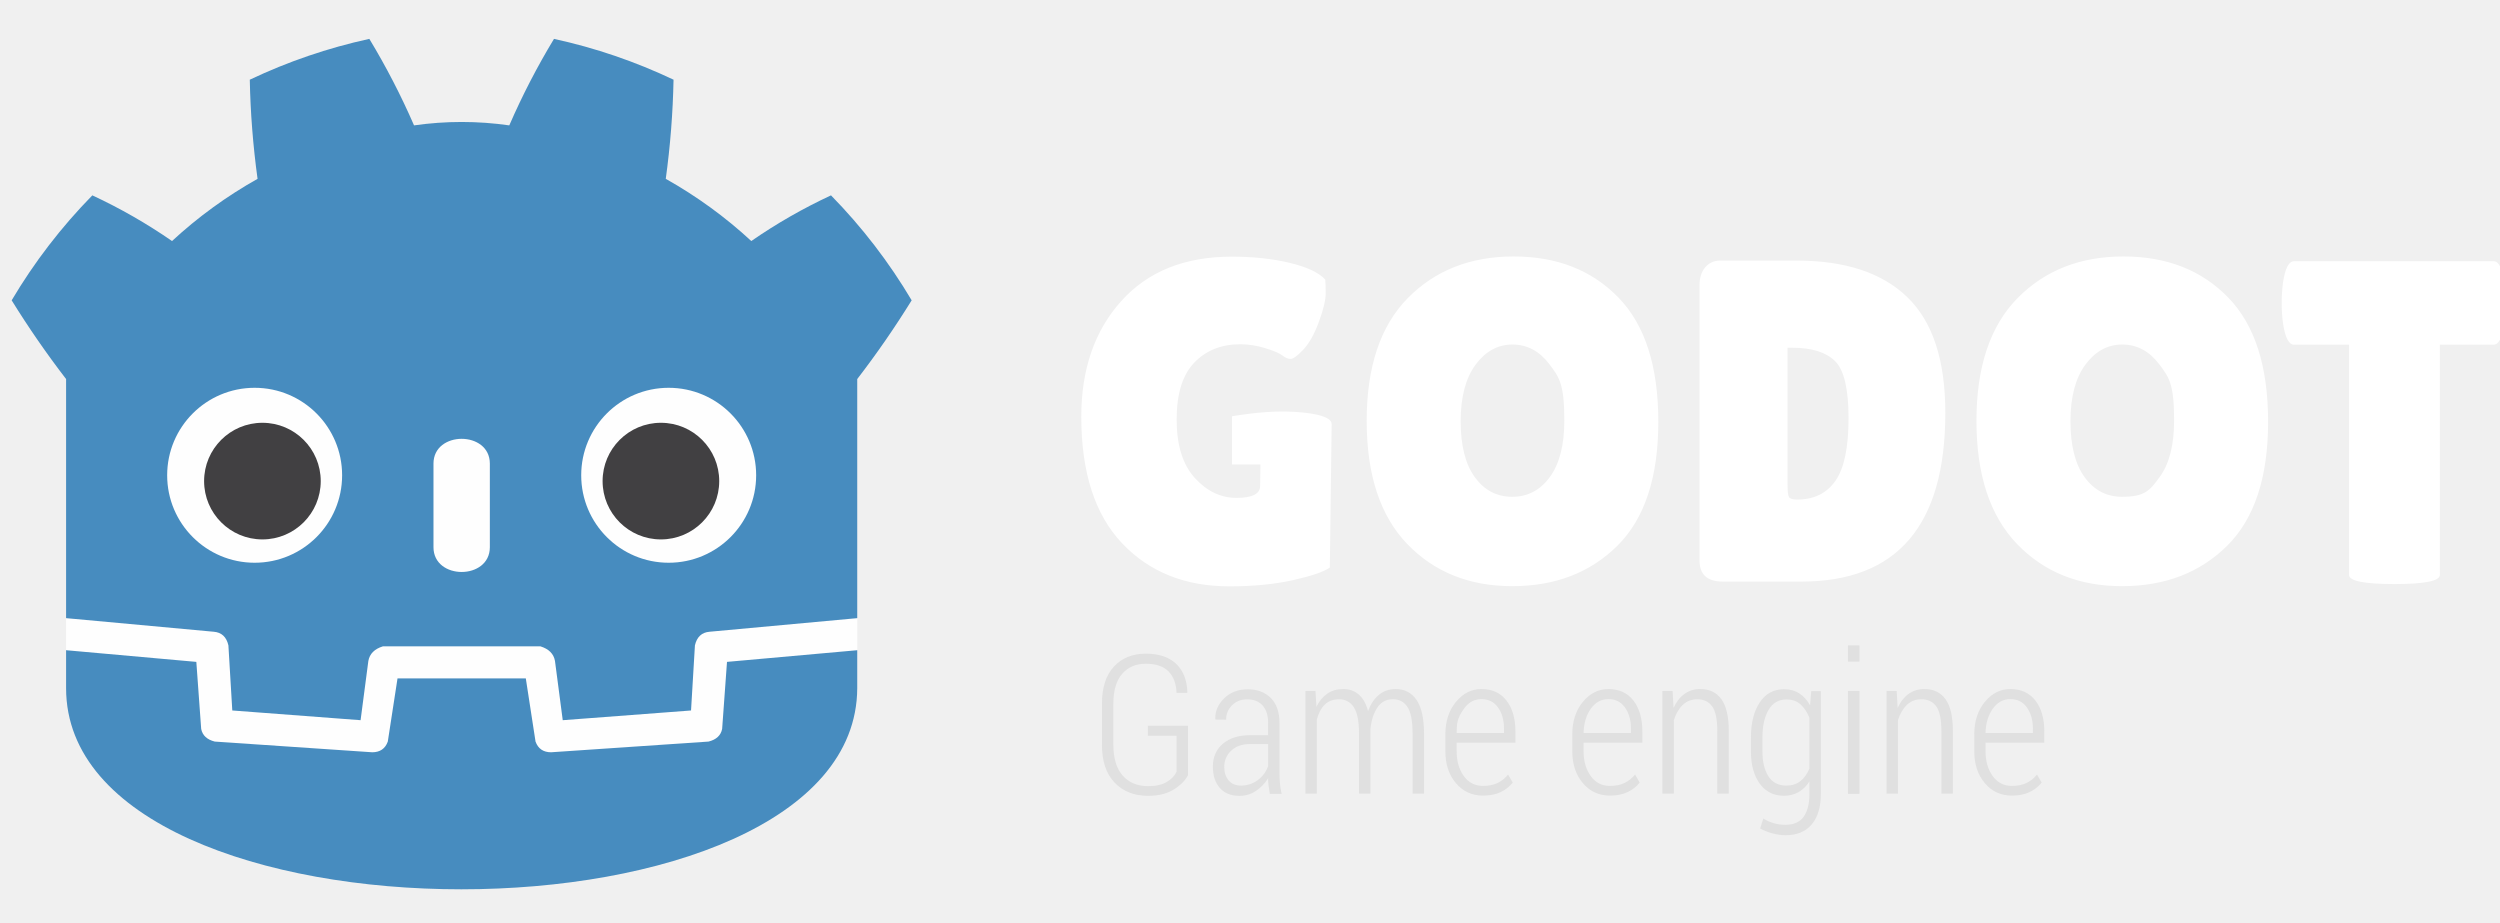
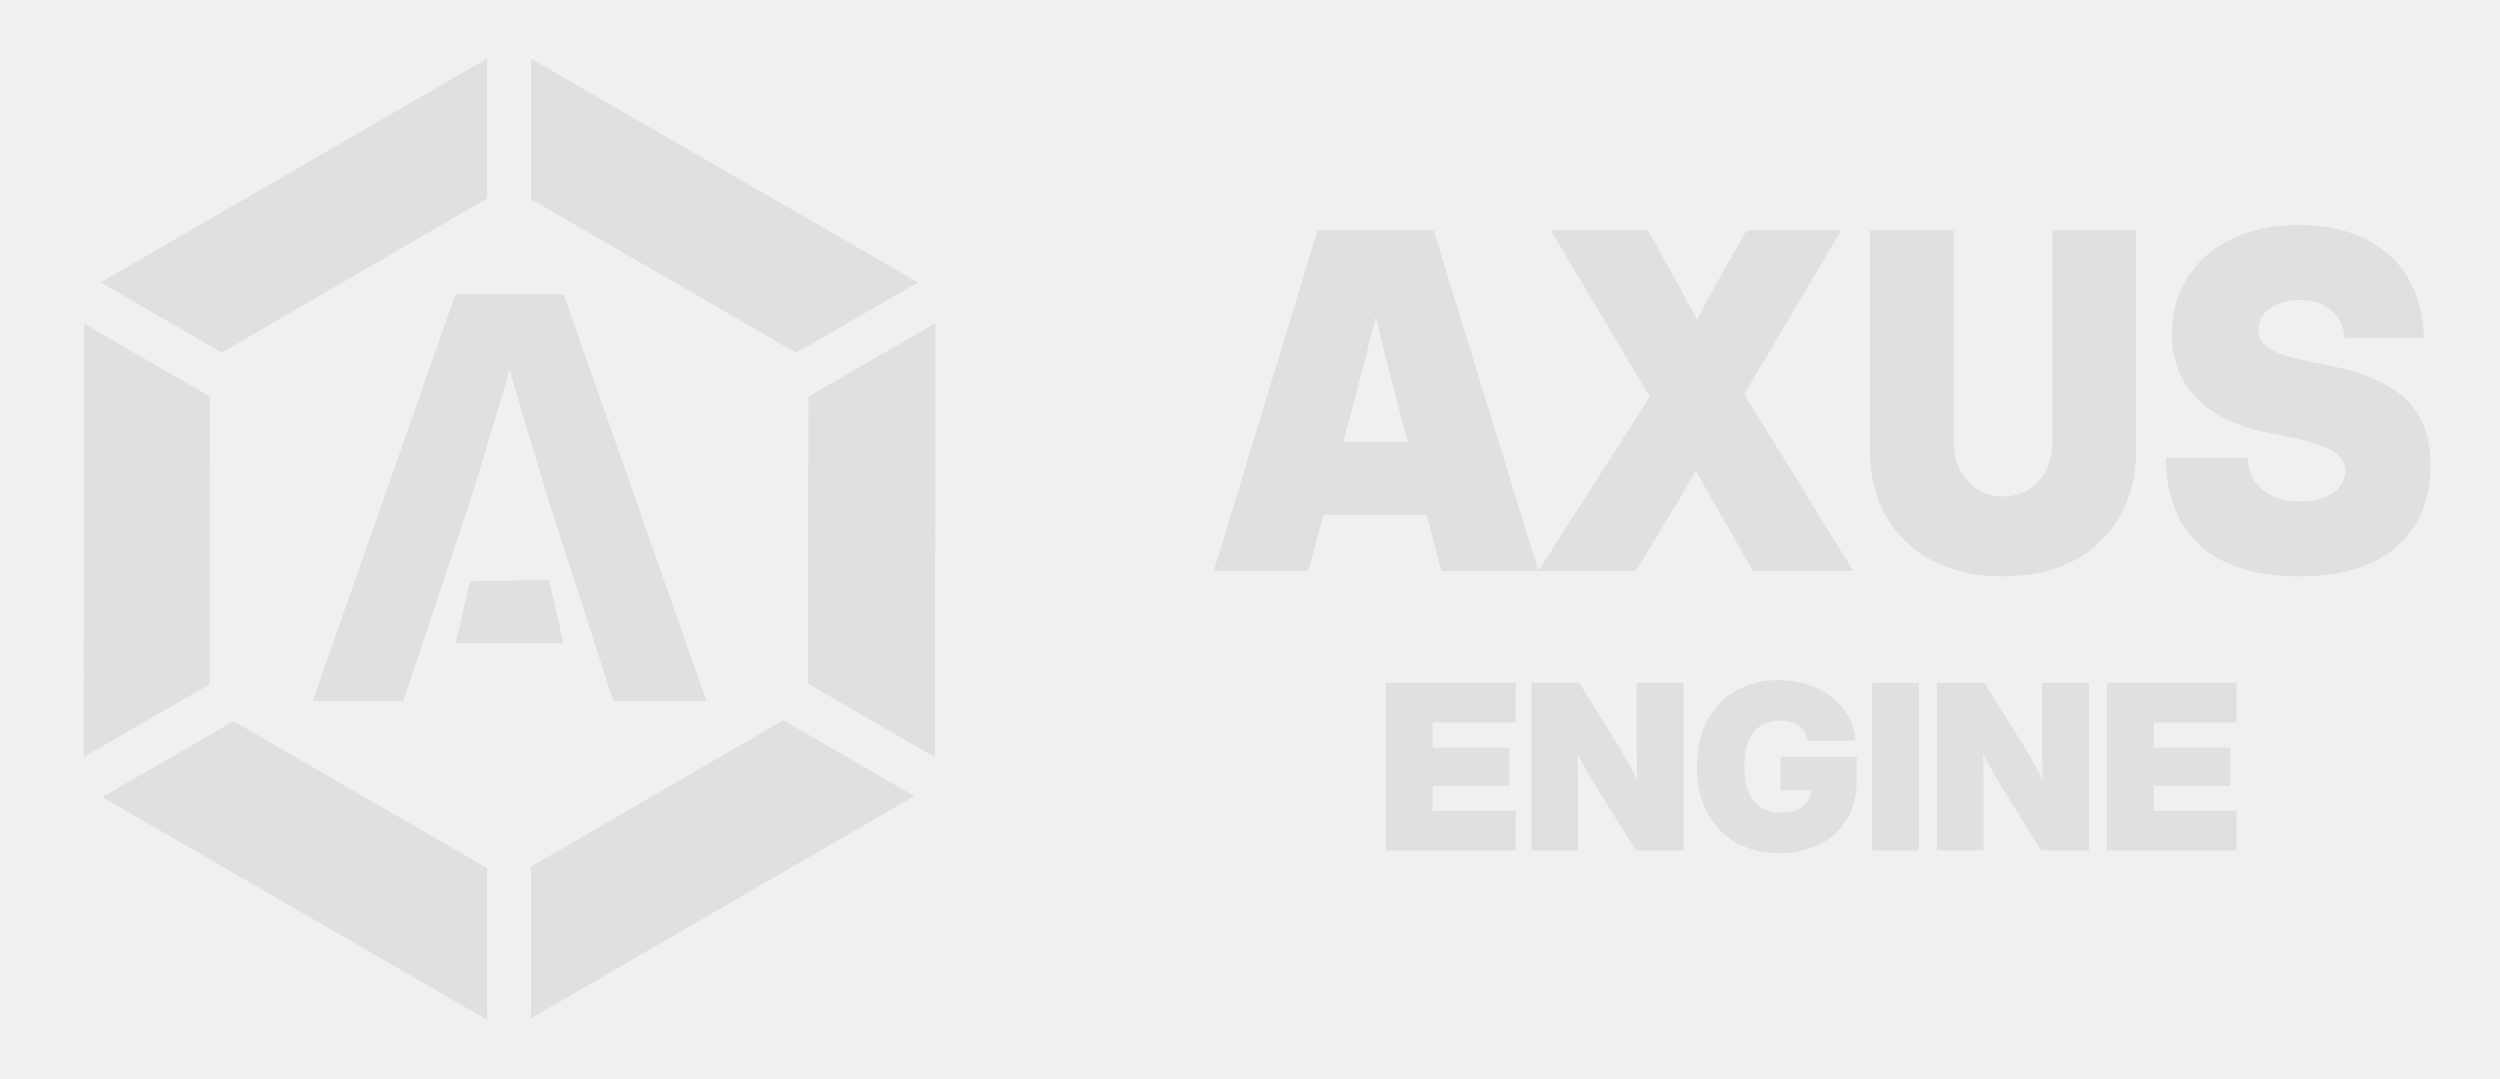
- <svg xmlns="http://www.w3.org/2000/svg" width="187" height="69">
-   <path fill="#fff" d="M96.116 30.781c-1.847-.029-3.96.356-3.96.356v3.605h2.125l-.024 1.606q0 .893-1.767.894-1.767-.001-3.12-1.493-1.358-1.495-1.356-4.372 0-2.884 1.32-4.255 1.32-1.372 3.448-1.372a6.3 6.3 0 0 1 1.852.292q.96.291 1.287.546c.217.176.422.258.618.258q.29.002.94-.685.654-.687 1.169-2.074c.342-.929.514-1.64.514-2.145 0-.501-.011-.847-.034-1.029q-.72-.788-2.66-1.252-1.936-.464-4.338-.463-5.282 0-8.265 3.327-2.986 3.328-2.985 8.644 0 6.244 3.051 9.467 3.055 3.224 8.028 3.223 2.674 0 4.75-.463 2.075-.462 2.762-.943l.137-10.734c0-.623-1.646-.906-3.492-.938m17.018-5.01q-1.645 0-2.762 1.509-1.114 1.509-1.114 4.234 0 2.73 1.064 4.186 1.063 1.46 2.795 1.46t2.812-1.478q1.081-1.473 1.082-4.218c.001-2.745-.373-3.237-1.116-4.22q-1.114-1.473-2.761-1.473m-.017 18.074q-4.819 0-7.856-3.153-3.033-3.156-3.033-9.21 0-6.056 3.068-9.178 3.07-3.12 7.924-3.12 4.854-.002 7.837 3.072c1.991 2.045 2.985 5.146 2.985 9.294q0 6.224-3.053 9.263-3.053 3.032-7.872 3.032M133.71 26.01v10.26q0 .717.104.907.103.189.616.189 1.888 0 2.865-1.408.978-1.404.976-4.68-.001-3.278-1.01-4.27-1.013-.996-3.208-.998zm-6.585 15.917V21.348q-.001-.858.43-1.359.427-.496 1.114-.497h5.728q5.454.001 8.281 2.747 2.832 2.742 2.832 8.642 0 12.622-10.772 12.622h-5.864q-1.749.001-1.75-1.577m31.623-16.155q-1.648 0-2.763 1.509-1.113 1.509-1.113 4.234 0 2.73 1.063 4.186 1.062 1.46 2.795 1.46c1.733 0 2.093-.492 2.813-1.478q1.08-1.473 1.081-4.218c.001-2.745-.372-3.237-1.115-4.22q-1.114-1.473-2.761-1.473m-.018 18.074q-4.819 0-7.854-3.153-3.036-3.156-3.036-9.21 0-6.056 3.069-9.178 3.07-3.12 7.925-3.12 4.853-.002 7.837 3.072c1.99 2.045 2.984 5.146 2.984 9.294q0 6.224-3.053 9.263-3.053 3.032-7.872 3.032m23.773-.842c0 .454-1.13.685-3.395.685q-3.396-.001-3.397-.685v-17.22h-4.115q-.584.001-.823-1.58a11 11 0 0 1-.101-1.542q-.001-.787.1-1.543c.16-1.05.435-1.58.824-1.58h14.92q.584.002.825 1.58a11.6 11.6 0 0 1 0 3.086q-.242 1.58-.824 1.579h-4.014z" />
-   <path fill="#e0e0e0" d="M88.866 57.973q-.284.585-1.048 1.069-.764.486-1.942.486-1.554.002-2.503-.987-.946-.983-.947-2.833v-3.073q0-1.808.895-2.776c.596-.64 1.395-.966 2.392-.966q1.462.002 2.265.764.8.765.837 2.128l-.013.04h-.796q-.041-1.042-.61-1.612-.568-.565-1.683-.566-1.128 0-1.782.765-.652.762-.651 2.215v3.091q0 1.507.702 2.3.701.785 1.894.785.873.001 1.398-.313.526-.312.732-.763v-2.692h-2.144v-.748h3.004zm3.95.789q.708.001 1.26-.406.55-.41.777-1.04v-1.661H93.49q-.87 0-1.393.493a1.6 1.6 0 0 0-.522 1.22q0 .616.327 1.006.327.389.915.388m2.165.62a20 20 0 0 1-.097-.652 4 4 0 0 1-.03-.518 3 3 0 0 1-.906.945q-.555.374-1.238.373-.952 0-1.47-.591-.517-.594-.518-1.603 0-1.07.751-1.707.753-.636 2.038-.636h1.342v-.943q-.001-.815-.41-1.28-.415-.457-1.152-.459-.687 0-1.133.441a1.46 1.46 0 0 0-.442 1.078l-.797-.007-.014-.042q-.033-.865.659-1.544.69-.678 1.77-.677 1.064 0 1.719.646.65.653.651 1.86v3.767q0 .412.037.795a5 5 0 0 0 .127.753zm3.415-7.698.072 1.191a2.46 2.46 0 0 1 .808-.989q.505-.345 1.186-.345.697 0 1.17.408.475.408.697 1.237.284-.766.805-1.207.524-.438 1.259-.438 1.01 0 1.566.818.557.819.557 2.518v4.485h-.857v-4.5q-.001-1.413-.384-1.987-.383-.573-1.093-.574-.745-.002-1.165.637-.417.639-.511 1.605v4.82h-.853v-4.497q0-1.381-.393-1.97a1.25 1.25 0 0 0-1.096-.59q-.674.001-1.083.409t-.585 1.119v5.528h-.853v-7.679zm12.414.61q-.801 0-1.317.73c-.516.73-.522 1.089-.536 1.805h3.542v-.328q0-.952-.446-1.58-.449-.628-1.243-.627m.12 7.218q-1.24 0-2.03-.933-.787-.931-.787-2.382V54.92q0-1.454.79-2.42.792-.96 1.907-.959 1.206 0 1.872.858.67.86.67 2.31v.842h-4.395v.639q0 1.115.532 1.856.534.741 1.442.74.631 0 1.09-.22a2.25 2.25 0 0 0 .783-.632l.349.604a2.5 2.5 0 0 1-.9.708q-.548.264-1.322.265m9.375-7.218q-.804 0-1.32.73-.512.73-.535 1.805h3.543V54.5q0-.952-.447-1.58-.446-.629-1.241-.627m.12 7.218q-1.243 0-2.03-.933-.79-.932-.79-2.382V54.92q.001-1.454.79-2.42.794-.96 1.91-.959 1.205 0 1.872.858.668.86.668 2.31v.842h-4.395v.639q0 1.115.535 1.856.53.741 1.44.74.632 0 1.088-.22a2.3 2.3 0 0 0 .787-.632l.347.604a2.5 2.5 0 0 1-.9.708q-.548.264-1.322.265m4.684-7.828.07 1.269q.306-.677.814-1.044a1.97 1.97 0 0 1 1.19-.368q1.028 0 1.576.763.552.764.551 2.374v4.684h-.858v-4.677q0-1.314-.384-1.845-.382-.534-1.113-.533-.655-.001-1.095.43-.441.426-.66 1.144v5.481h-.852v-7.678zm6.72 4.523q0 1.17.447 1.86.445.697 1.348.696.617.001 1.044-.335.424-.338.673-.935V53.69q-.24-.614-.655-.994-.415-.376-1.047-.377-.902 0-1.355.786-.456.79-.455 2.053zm-.86-1.05q0-1.631.66-2.62.659-.984 1.825-.984c.43 0 .81.105 1.132.316.324.207.592.51.807.895l.083-1.068h.723v7.686q0 1.475-.686 2.286c-.46.537-1.111.81-1.953.81q-.454-.001-.976-.14a4 4 0 0 1-.927-.365l.236-.748a2.9 2.9 0 0 0 .774.347 3 3 0 0 0 .879.124q.916 0 1.355-.587.44-.592.44-1.727v-.93a2.3 2.3 0 0 1-.802.795 2.15 2.15 0 0 1-1.1.276q-1.157 0-1.813-.906-.657-.905-.658-2.41zm8.12 4.226h-.862v-7.7h.862zm0-9.892h-.862v-1.213h.862zm2.782 2.193.07 1.269q.307-.677.813-1.044a2 2 0 0 1 1.19-.368q1.03 0 1.58.763.55.764.549 2.374v4.684h-.858v-4.677q0-1.314-.384-1.845-.383-.534-1.114-.533-.654-.001-1.093.43-.441.426-.66 1.144v5.481h-.853v-7.678zm8.499.61q-.804 0-1.317.73-.514.73-.537 1.805h3.543V54.5q0-.952-.446-1.58-.447-.629-1.243-.627m.122 7.218q-1.245 0-2.03-.933-.789-.932-.788-2.382V54.92q0-1.454.79-2.42.792-.96 1.906-.959 1.207 0 1.875.858.666.86.667 2.31v.842h-4.396v.639q.002 1.115.534 1.856.531.741 1.442.74.63 0 1.087-.22a2.25 2.25 0 0 0 .787-.632l.348.604a2.5 2.5 0 0 1-.9.708q-.548.264-1.322.265" />
-   <g fill="#fefefe" transform="translate(-2.69 -2.69)scale(.0727)">
-     <path d="M105 673v33q407 354 814 0v-33z" />
-     <path fill="#478cbf" d="m105 673 152 14q12 1 15 14l4 67 132 10 8-61q2-11 15-15h162q13 4 15 15l8 61 132-10 4-67q3-13 15-14l152-14V427q30-39 56-81-35-59-83-108-43 20-82 47-40-37-88-64 7-51 8-102-59-28-123-42-26 43-46 89-49-7-98 0-20-46-46-89-64 14-123 42 1 51 8 102-48 27-88 64-39-27-82-47-48 49-83 108 26 42 56 81zm0 33v39c0 276 813 276 814 0v-39l-134 12-5 69q-2 10-14 13l-162 11q-12 0-16-11l-10-65H446l-10 65q-4 11-16 11l-162-11q-12-3-14-13l-5-69z" />
-     <path d="M483 600c0 34 58 34 58 0v-86c0-34-58-34-58 0z" />
-     <circle cx="725" cy="526" r="90" />
-     <circle cx="299" cy="526" r="90" />
-   </g>
-   <g fill="#414042" transform="translate(-2.69 -2.69)scale(.0727)">
-     <circle cx="307" cy="532" r="60" />
-     <circle cx="717" cy="532" r="60" />
+ <svg xmlns="http://www.w3.org/2000/svg" width="160" height="69" version="1.1" id="svg8">
+   <defs id="defs8" />
+   <g id="g3" transform="matrix(0.184449,0,0,0.184449,-12.09717,-3.396281)" style="fill:#e0e0e0;fill-opacity:1;stroke:none;stroke-width:5.422">
+     <g id="g7" transform="matrix(24.39928,0,0,24.39928,47.19499,11.55765)" style="display:inline;fill:#e0e0e0;fill-opacity:1;stroke:none;stroke-width:0.222">
+       <g id="g36" transform="matrix(2.879701,0,0,2.879701,0.1776806,0.1440069)" style="fill:#e0e0e0;fill-opacity:1;stroke:none;stroke-width:0;stroke-dasharray:none">
+         <path d="M 1.236,2.006 0.615,1.646 0.613,3.786 1.235,3.427 Z" style="display:inline;fill:#e0e0e0;fill-opacity:1;stroke:none;stroke-width:0;stroke-miterlimit:5;stroke-dasharray:none;stroke-opacity:1;paint-order:stroke markers fill" id="path20" />
+         <path d="M 1.353,3.609 0.705,3.984 2.606,5.084 V 4.335 Z" style="display:inline;fill:#e0e0e0;fill-opacity:1;stroke:none;stroke-width:0;stroke-miterlimit:5;stroke-dasharray:none;stroke-opacity:1;paint-order:stroke markers fill" id="path19" />
+         <path d="M 2.823,4.327 V 5.076 L 4.715,3.979 4.068,3.604 Z" style="display:inline;fill:#e0e0e0;fill-opacity:1;stroke:none;stroke-width:0;stroke-miterlimit:5;stroke-dasharray:none;stroke-opacity:1;paint-order:stroke markers fill" id="path18" />
+         <path d="M 4.19,3.424 4.817,3.787 4.82,1.643 4.192,2.006 Z" style="display:inline;fill:#e0e0e0;fill-opacity:1;stroke:none;stroke-width:0;stroke-miterlimit:5;stroke-dasharray:none;stroke-opacity:1;paint-order:stroke markers fill" id="path17" />
+         <path d="M 2.823,0.338 V 1.032 L 4.132,1.79 4.733,1.442 Z" style="display:inline;fill:#e0e0e0;fill-opacity:1;stroke:none;stroke-width:0;stroke-miterlimit:5;stroke-dasharray:none;stroke-opacity:1;paint-order:stroke markers fill" id="path16" />
+         <path d="M 2.606,1.027 V 0.336 L 0.697,1.442 1.295,1.789 Z" style="display:inline;fill:#e0e0e0;fill-opacity:1;stroke:none;stroke-width:0;stroke-miterlimit:5;stroke-dasharray:none;stroke-opacity:1;paint-order:stroke markers fill" id="path15" />
+       </g>
+       <g id="g6-6" transform="matrix(0.01472698,0,0,0.01472698,0.4597862,-0.1823752)" style="fill:#e0e0e0;fill-opacity:1;stroke:none;stroke-width:15.088">
+         <path id="path3-3" style="font-size:540.059px;font-family:'Adwaita Sans';-inkscape-font-specification:'Adwaita Sans, @opsz=32,wght=700';font-variation-settings:'opsz' 32, 'wght' 700;text-align:center;text-anchor:middle;display:inline;fill:#e0e0e0;fill-opacity:1;stroke:none;stroke-width:0;stroke-miterlimit:5;stroke-dasharray:none;paint-order:stroke markers fill" d="M 459.787,315.543 321.871,708.457 h 87.549 l 28.607,-85.703 h -28.607 v -64.869 h 50.26 l 13.557,-40.611 c 7.911,-25.139 15.821,-50.981 23.732,-77.527 4.799,-15.859 9.878,-32.987 15.234,-51.385 -3.555,-12.602 -7.228,-25.799 -11.016,-39.592 h 22.416 c -3.931,13.793 -7.731,26.99 -11.4,39.592 5.19,18.397 10.133,35.526 14.828,51.385 8.087,26.546 15.909,52.388 23.469,77.527 l 13.107,40.611 h 51.236 v 64.869 h -30.299 l 27.662,85.703 h 89.922 L 564.213,315.543 Z m -0.107,242.342 h -50.26 v 64.869 h 28.607 z m 52.523,-169.523 c 3.669,-12.602 7.47,-25.799 11.4,-39.592 H 501.188 c 3.788,13.793 7.46,26.99 11.016,39.592 z m 72.342,234.393 h 30.299 v -64.869 h -51.236 z" />
+         <path id="rect6" style="font-variation-settings:'opsz' 32, 'wght' 700;display:inline;fill:#e0e0e0;fill-opacity:1;stroke:none;stroke-width:0;stroke-miterlimit:5;stroke-dasharray:none;paint-order:stroke markers fill" d="m 473.851,592.729 76.298,-1.433 13.836,61.233 H 460.015 Z" />
+       </g>
+     </g>
+     <g id="g4" transform="matrix(0.9215468,0,0,0.9215468,64.73945,24.65576)" style="stroke-width:5.883">
+       <path d="M 480.603,198.361 521.584,76.238 h 45.899 l 41.391,122.123 h -38.358 l -13.688,-47.374 q -4.426,-15.409 -8.606,-30.408 -4.18,-15.081 -8.114,-31.309 h 9.18 q -4.098,16.228 -8.36,31.309 -4.262,14.999 -8.852,30.408 l -14.179,47.374 z m 30.572,-20.081 v -26.228 h 67.209 v 26.228 z m 97.699,20.081 52.62,-74.667 v 25.326 L 613.791,76.238 h 38.44 l 9.753,15.901 q 2.541,4.098 4.918,8.278 2.459,4.098 4.836,8.196 2.377,4.098 4.672,8.196 h -9.999 q 2.459,-4.098 4.836,-8.196 2.377,-4.098 4.836,-8.196 2.541,-4.18 5.082,-8.278 l 9.917,-15.901 h 37.457 L 682.311,147.053 v -23.687 l 50.98,74.995 H 693.704 L 680.426,177.379 q -1.967,-3.115 -3.934,-6.229 -1.885,-3.115 -3.852,-6.147 -1.885,-3.115 -3.852,-6.229 h 4.426 q -1.885,3.115 -3.852,6.229 -1.885,3.033 -3.852,6.147 -1.967,3.115 -4.098,6.229 l -14.015,20.982 z m 183.595,1.967 q -15.983,0 -27.785,-5.573 -11.803,-5.655 -18.359,-15.819 -6.475,-10.245 -6.475,-24.015 V 76.238 h 33.113 v 75.897 q 0,5.655 2.541,10.081 2.541,4.344 6.885,6.885 4.426,2.541 10.081,2.541 5.737,0 10.081,-2.459 4.426,-2.541 6.885,-6.885 2.541,-4.426 2.541,-10.163 V 76.238 h 33.113 v 78.683 q 0,13.77 -6.557,24.015 -6.475,10.163 -18.278,15.819 -11.803,5.573 -27.785,5.573 z m 116.878,0 q -16.884,0 -28.605,-4.918 -11.721,-4.918 -17.786,-14.425 -6.065,-9.59 -6.065,-23.277 h 32.211 q 0.246,4.918 2.787,8.442 2.623,3.524 7.131,5.409 4.59,1.885 10.737,1.885 5.409,0 9.426,-1.311 4.016,-1.393 6.229,-3.77 2.295,-2.459 2.295,-5.655 0,-2.951 -2.131,-5.164 -2.131,-2.213 -6.557,-3.852 -4.426,-1.639 -11.311,-2.951 l -12.13,-2.295 q -17.704,-3.36 -27.047,-12.458 -9.344,-9.098 -9.344,-22.703 0,-11.639 6.311,-20.409 6.311,-8.77 17.54,-13.688 11.229,-4.918 26.064,-4.918 15.245,0 26.228,4.836 10.983,4.836 17.048,13.934 6.065,9.098 6.475,21.884 h -31.309 q -0.574,-6.393 -5.409,-10.081 -4.754,-3.688 -12.376,-3.688 -4.754,0 -8.442,1.393 -3.688,1.311 -5.819,3.688 -2.049,2.295 -2.049,5.409 0,2.951 1.885,5 1.885,2.049 5.901,3.606 4.098,1.475 10.409,2.623 l 9.835,1.803 q 10.491,1.967 18.032,5 7.622,3.033 12.458,7.377 4.836,4.344 7.131,10.081 2.295,5.737 2.295,13.032 0,12.786 -6.147,21.802 -6.065,8.934 -17.704,13.688 -11.639,4.672 -28.195,4.672 z" id="text2" style="font-size:167.858px;line-height:0.6;font-family:'Adwaita Sans';-inkscape-font-specification:'Adwaita Sans, @opsz=32,wght=900';font-variation-settings:'opsz' 32, 'wght' 900;stroke-width:0;stroke-miterlimit:5;paint-order:stroke markers fill" transform="scale(0.9528292,1.049506)" aria-label="AXUS" />
+       <path d="m 522.718,313.422 v -63.11 h 48.879 v 14.909 h -31.259 v 9.488 h 28.844 v 14.401 h -28.844 v 9.403 h 31.259 v 14.909 z m 54.809,0 v -63.11 h 17.959 l 15.375,24.778 q 1.017,1.61 2.541,4.405 1.567,2.753 3.261,5.93 1.737,3.177 3.219,5.972 l -2.118,4.913 q -0.212,-3.431 -0.339,-7.793 -0.127,-4.405 -0.212,-8.471 -0.042,-4.109 -0.042,-6.608 v -23.126 h 17.62 v 63.11 h -17.959 l -14.359,-23.042 q -1.271,-2.075 -3.177,-5.294 -1.864,-3.261 -4.024,-7.243 -2.118,-3.981 -4.278,-8.132 l 3.473,-1.017 q 0.339,4.447 0.466,8.725 0.169,4.278 0.169,7.666 0.042,3.388 0.042,5.294 v 23.042 z m 93.352,1.017 q -9.403,0 -16.392,-3.981 -6.946,-3.981 -10.801,-11.267 -3.812,-7.328 -3.812,-17.281 0,-10.547 4.066,-17.832 4.066,-7.285 11.013,-11.013 6.989,-3.77 15.587,-3.77 5.76,0 10.843,1.61 5.083,1.61 8.979,4.659 3.939,3.007 6.353,7.201 2.414,4.151 2.838,9.318 h -17.959 q -0.339,-1.779 -1.144,-3.177 -0.805,-1.398 -2.118,-2.372 -1.271,-0.974 -3.05,-1.482 -1.737,-0.508 -4.024,-0.508 -4.447,0 -7.497,2.033 -3.007,1.991 -4.574,5.845 -1.525,3.854 -1.525,9.488 0,5.591 1.567,9.445 1.567,3.854 4.659,5.845 3.092,1.991 7.624,1.991 3.685,0 6.184,-1.101 2.541,-1.101 3.812,-3.05 1.313,-1.991 1.313,-4.617 l 3.643,0.339 h -15.079 v -12.58 h 28.633 v 9.107 q 0,8.217 -3.643,14.316 -3.643,6.099 -10.208,9.488 -6.523,3.346 -15.29,3.346 z m 52.521,-64.127 v 63.11 h -17.62 v -63.11 z m 6.777,63.11 v -63.11 h 17.959 l 15.375,24.778 q 1.017,1.61 2.541,4.405 1.567,2.753 3.261,5.93 1.737,3.177 3.219,5.972 l -2.118,4.913 q -0.212,-3.431 -0.339,-7.793 -0.127,-4.405 -0.212,-8.471 -0.042,-4.109 -0.042,-6.608 v -23.126 h 17.62 v 63.11 h -17.959 l -14.359,-23.042 q -1.271,-2.075 -3.177,-5.294 -1.864,-3.261 -4.024,-7.243 -2.118,-3.981 -4.278,-8.132 l 3.473,-1.017 q 0.339,4.447 0.466,8.725 0.169,4.278 0.169,7.666 0.042,3.388 0.042,5.294 v 23.042 z m 64.042,0 v -63.11 h 48.879 v 14.909 h -31.259 v 9.488 h 28.844 v 14.401 h -28.844 v 9.403 h 31.259 v 14.909 z" id="text3" style="font-size:86.745px;line-height:0.6;font-family:'Adwaita Sans';-inkscape-font-specification:'Adwaita Sans, @opsz=32,wght=900';font-variation-settings:'opsz' 32, 'wght' 900;stroke-width:0;stroke-miterlimit:5;paint-order:stroke markers fill" aria-label="ENGINE" />
+     </g>
  </g>
</svg>
